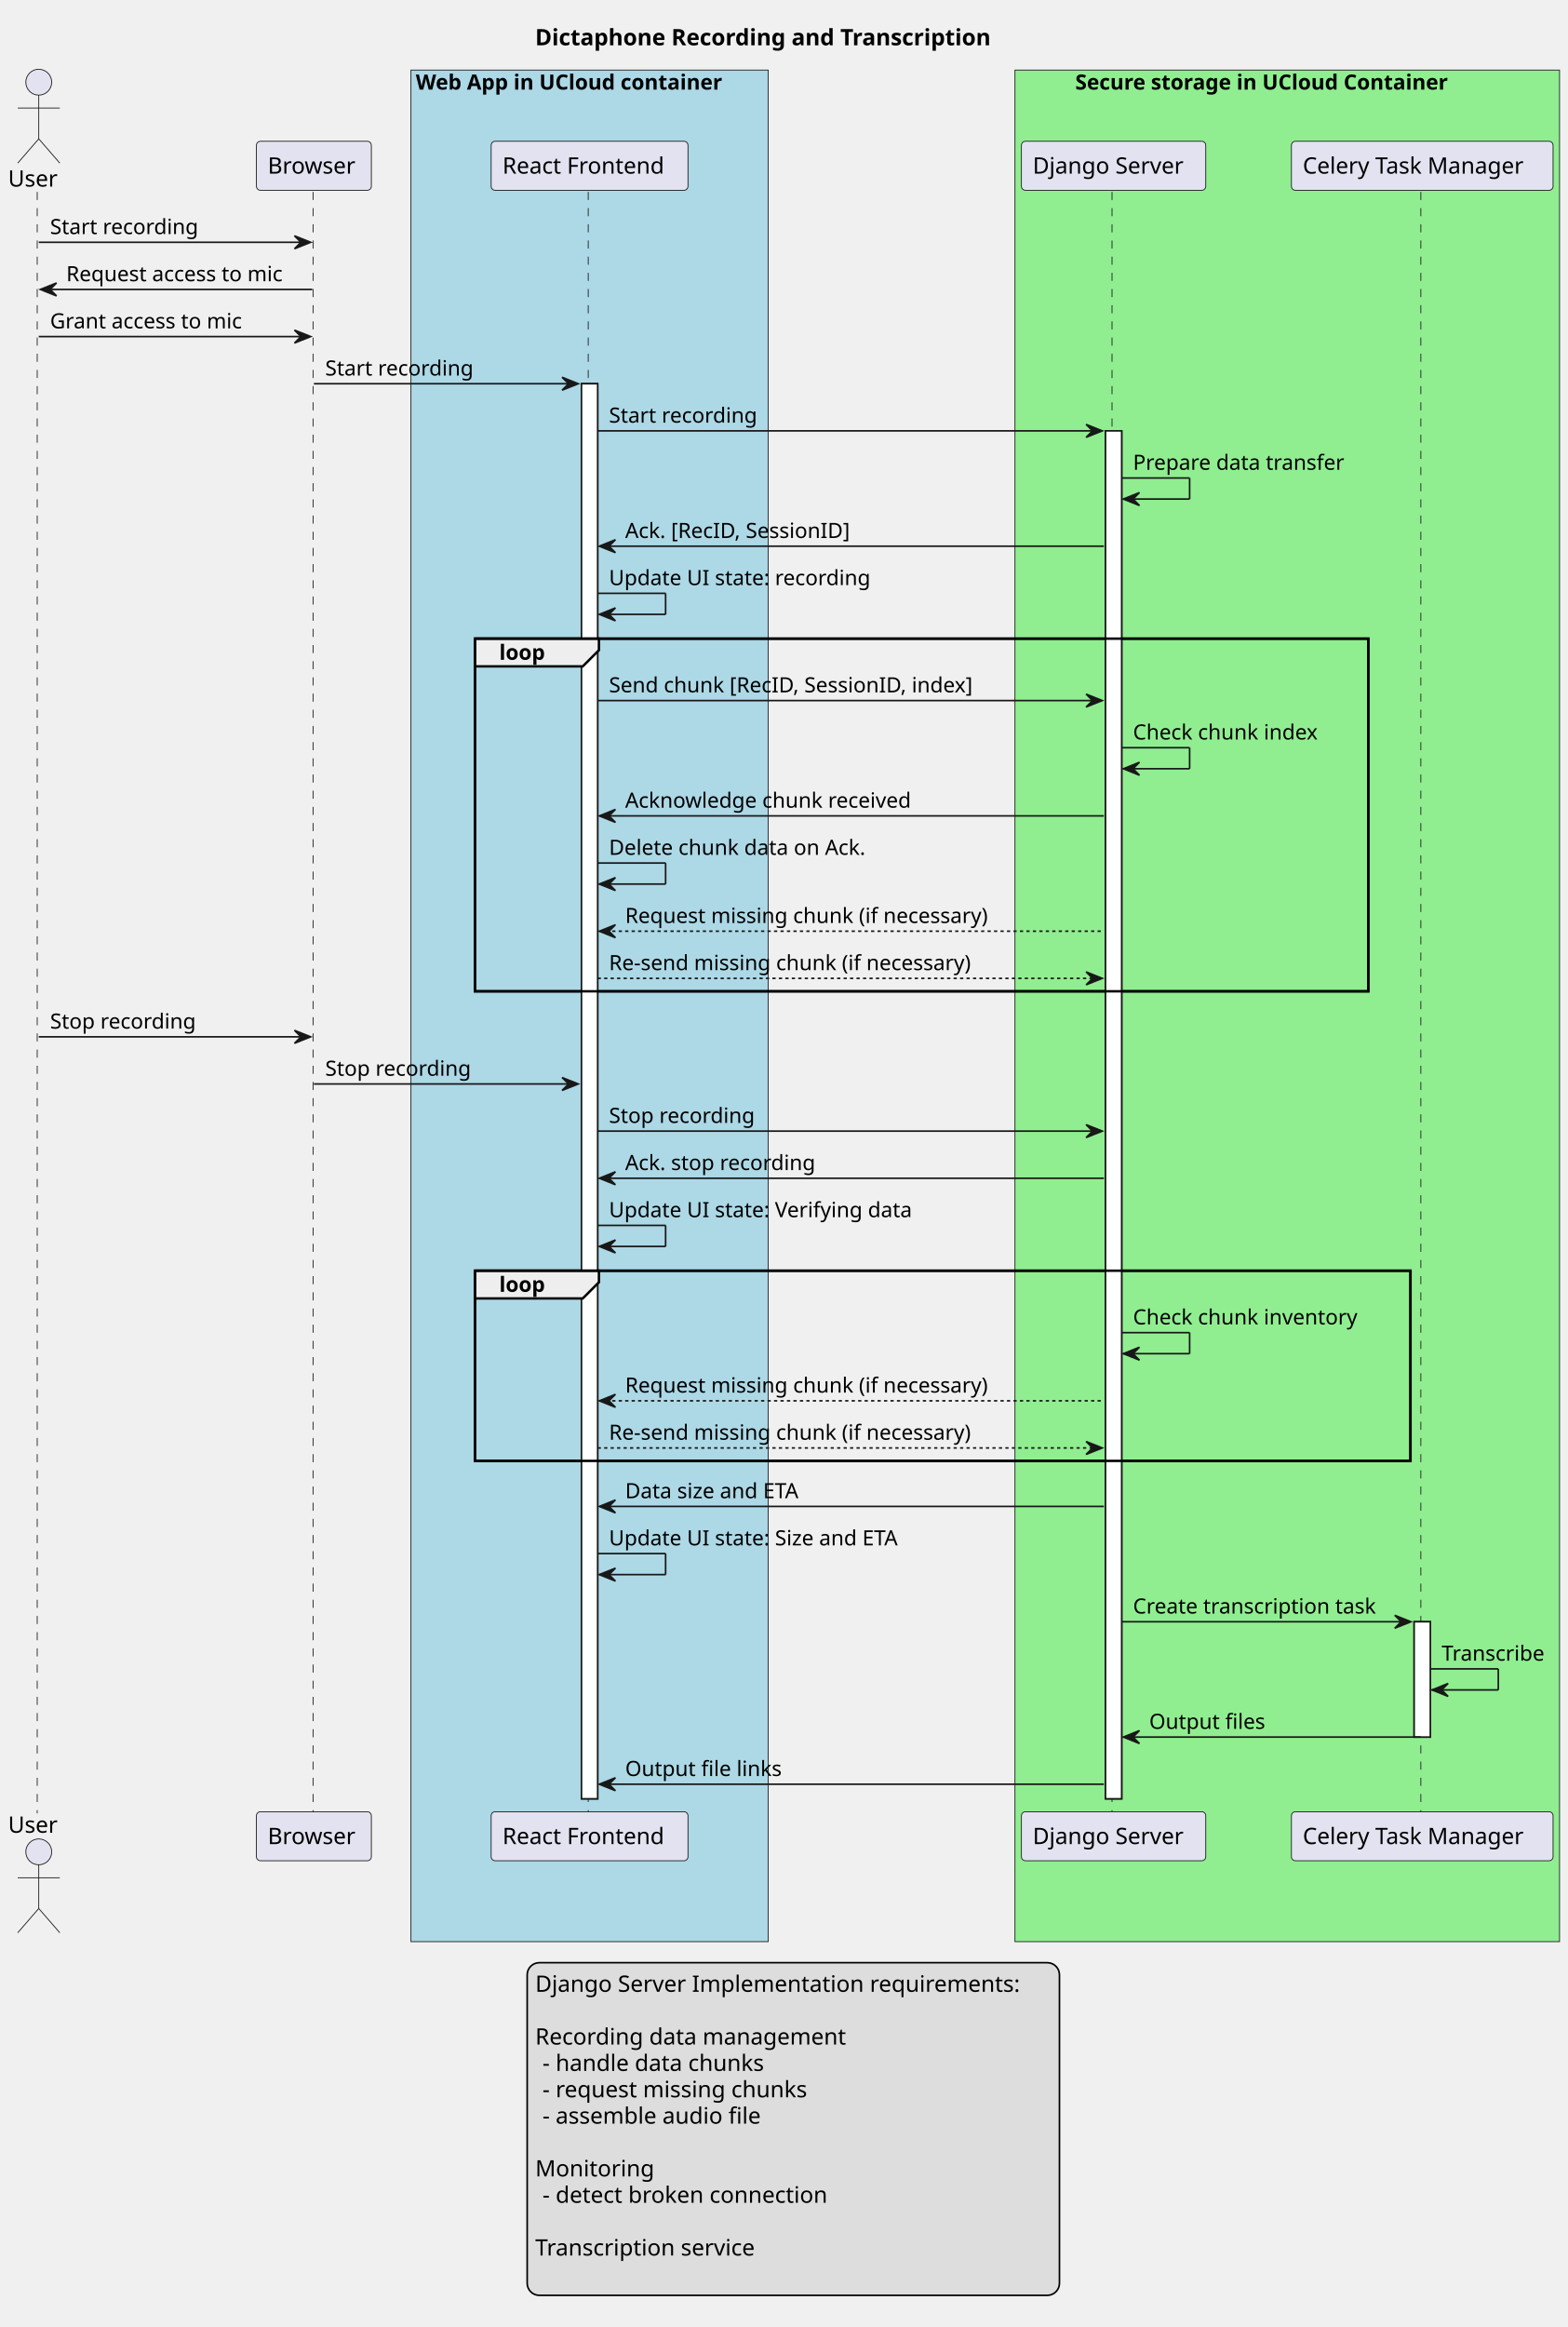
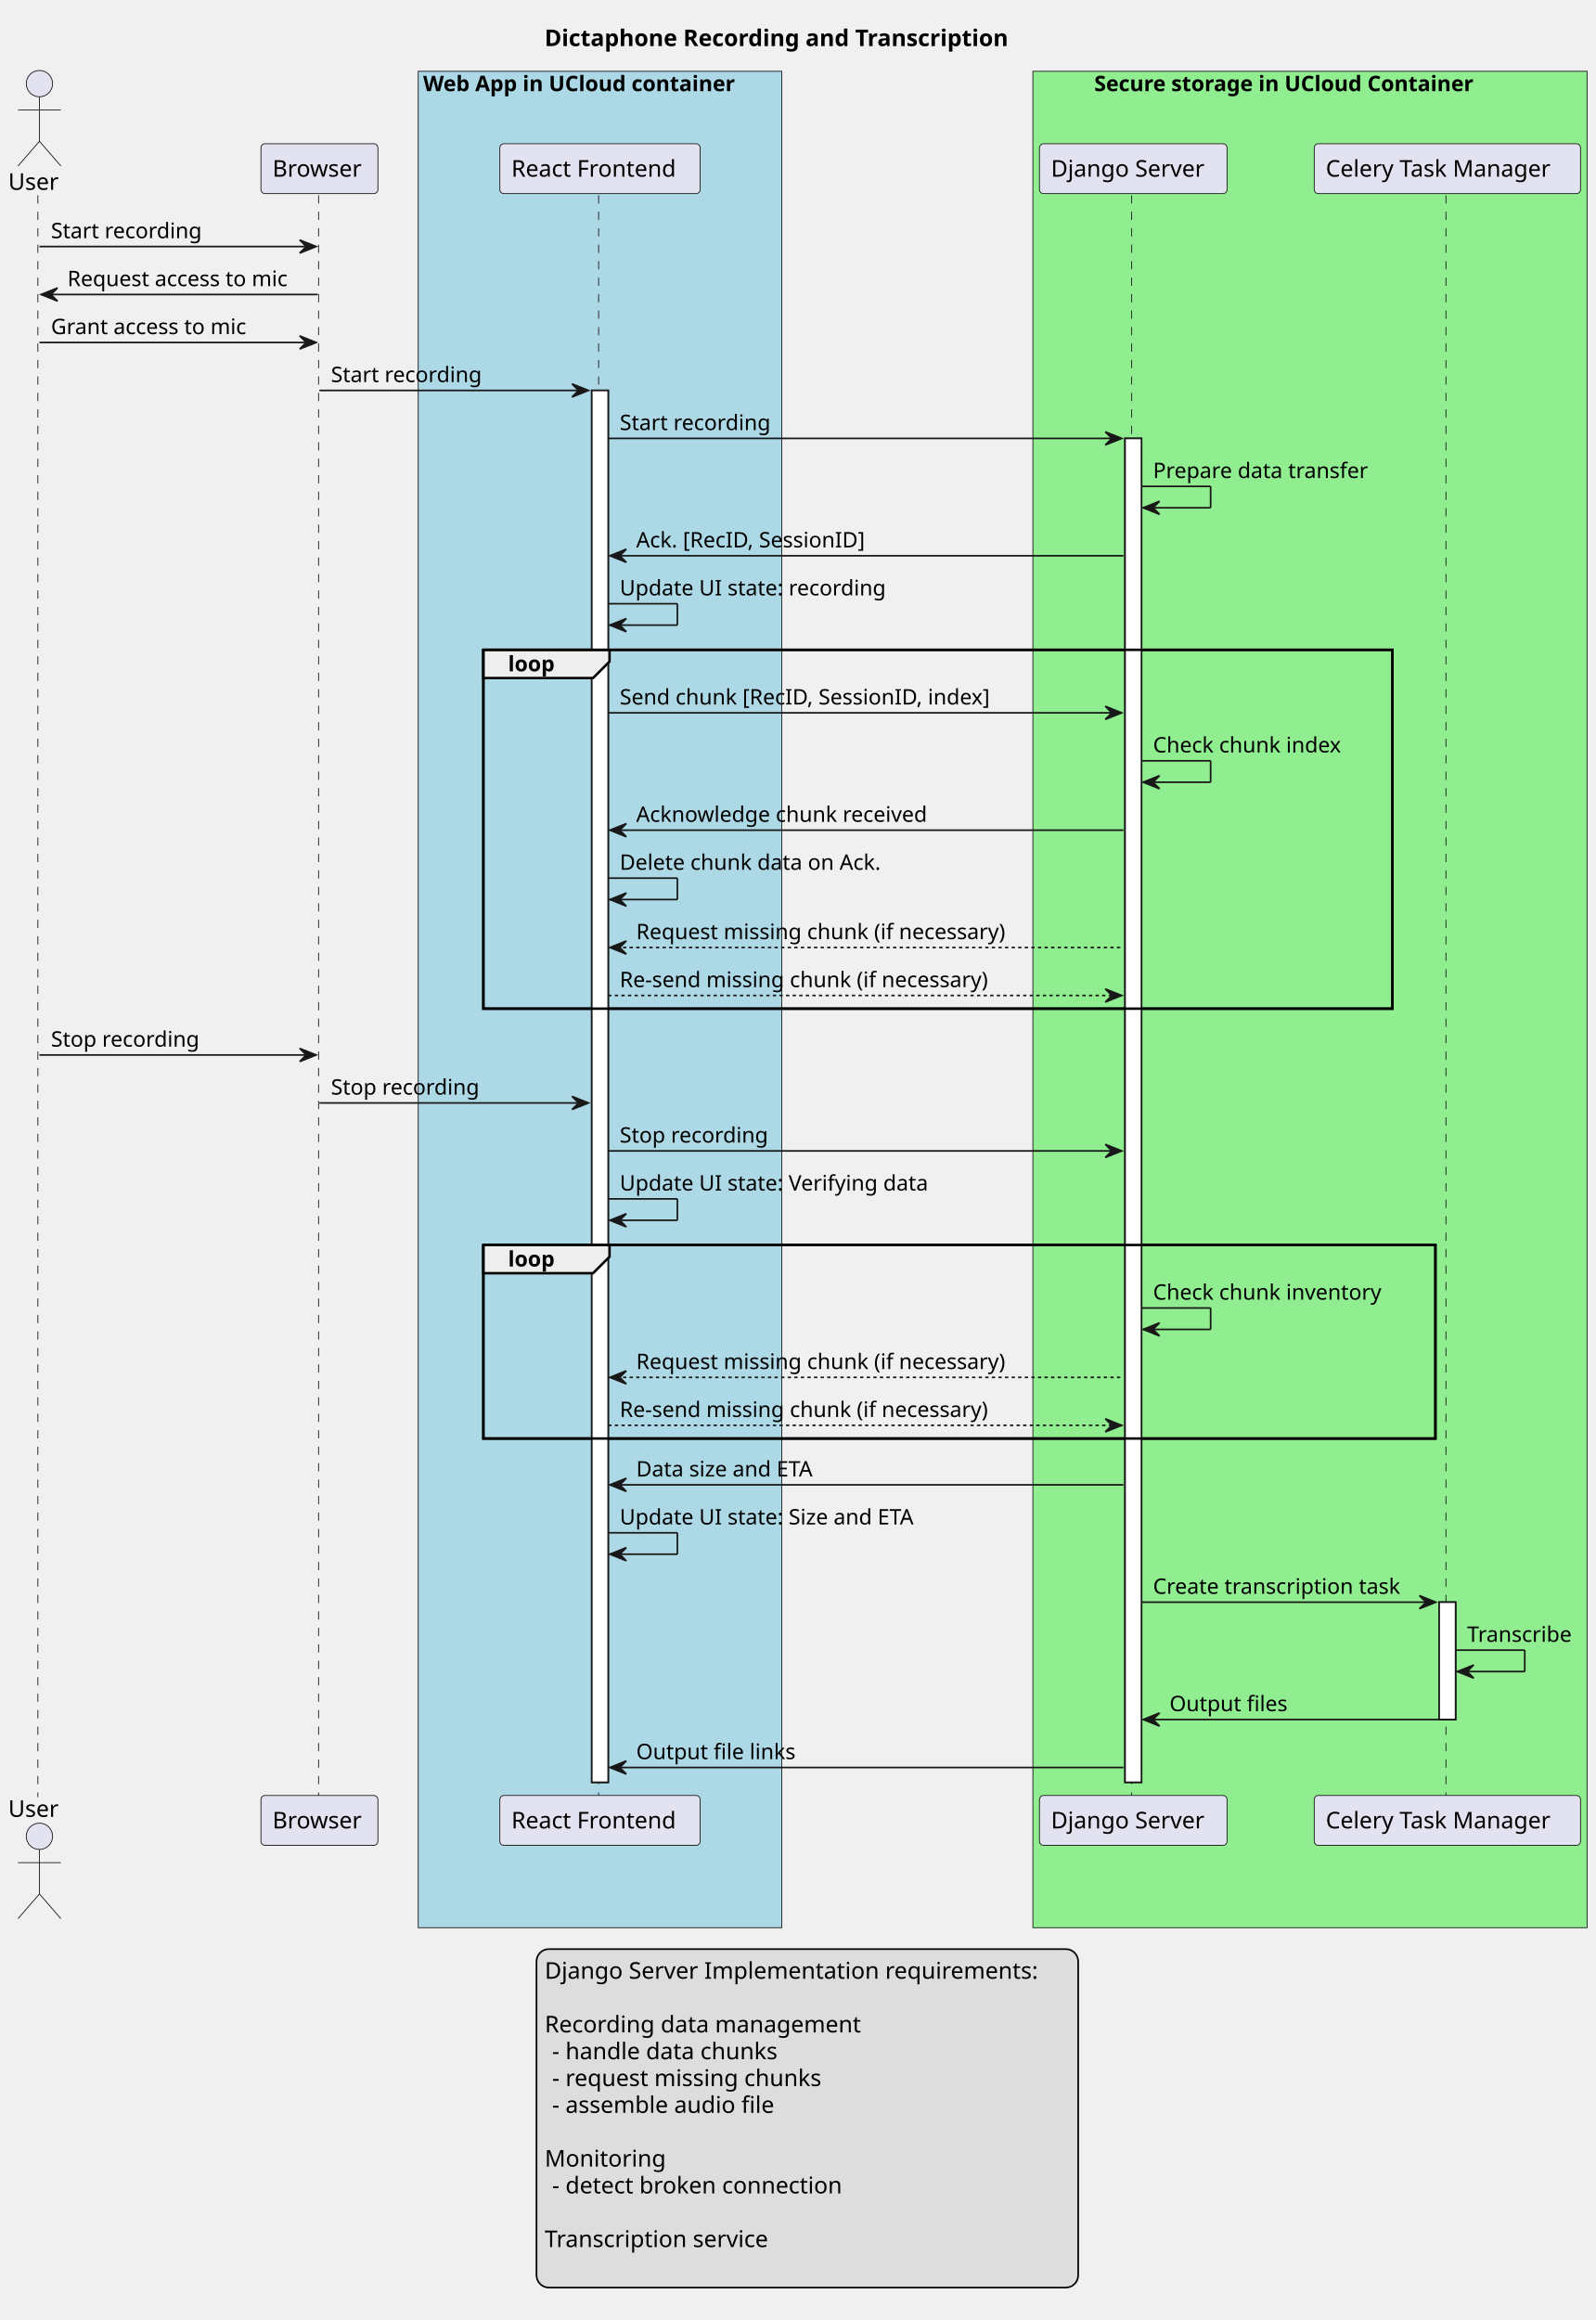
- <svg xmlns="http://www.w3.org/2000/svg" contentStyleType="text/css" height="1438px" preserveAspectRatio="none" style="width:969px;height:1438px;background:#FFFFFF;" version="1.1" viewBox="0 0 969 1438" width="969px" zoomAndPan="magnify">
+ <svg xmlns="http://www.w3.org/2000/svg" contentStyleType="text/css" height="1409px" preserveAspectRatio="none" style="width:969px;height:1409px;background:#FFFFFF;" version="1.1" viewBox="0 0 969 1409" width="969px" zoomAndPan="magnify">
  <defs />
  <g>
    <text fill="#000000" font-family="sans-serif" font-size="14" font-weight="bold" lengthAdjust="spacing" textLength="319.19" x="330.774" y="27.995">Dictaphone Recording and Transcription</text>
-     <rect fill="#ADD8E6" height="1156.578" style="stroke:#181818;stroke-width:0.5;" width="220.811" x="254.019" y="43.297" />
+     <rect fill="#ADD8E6" height="1127.445" style="stroke:#181818;stroke-width:0.5;" width="220.811" x="254.019" y="43.297" />
    <text fill="#000000" font-family="sans-serif" font-size="13" font-weight="bold" lengthAdjust="spacing" textLength="214.811" x="257.019" y="55.364">Web App in UCloud container</text>
-     <rect fill="#90EE90" height="1156.578" style="stroke:#181818;stroke-width:0.5;" width="336.622" x="627.363" y="43.297" />
+     <rect fill="#90EE90" height="1127.445" style="stroke:#181818;stroke-width:0.5;" width="336.622" x="627.363" y="43.297" />
    <text fill="#000000" font-family="sans-serif" font-size="13" font-weight="bold" lengthAdjust="spacing" textLength="262.069" x="664.64" y="55.364">Secure storage in UCloud Container</text>
-     <rect fill="#FFFFFF" height="874.453" style="stroke:#181818;stroke-width:1.0;" width="10" x="359.424" y="237.125" />
-     <rect fill="#FFFFFF" height="845.32" style="stroke:#181818;stroke-width:1.0;" width="10" x="683.331" y="266.258" />
-     <rect fill="#FFFFFF" height="71.266" style="stroke:#181818;stroke-width:1.0;" width="10" x="874.12" y="1002.18" />
+     <rect fill="#FFFFFF" height="845.32" style="stroke:#181818;stroke-width:1.0;" width="10" x="359.424" y="237.125" />
+     <rect fill="#FFFFFF" height="816.188" style="stroke:#181818;stroke-width:1.0;" width="10" x="683.331" y="266.258" />
+     <rect fill="#FFFFFF" height="71.266" style="stroke:#181818;stroke-width:1.0;" width="10" x="874.12" y="973.047" />
    <rect fill="none" height="217.93" style="stroke:#000000;stroke-width:1.5;" width="552.182" x="293.591" y="394.656" />
-     <rect fill="none" height="117.531" style="stroke:#000000;stroke-width:1.5;" width="578.259" x="293.591" y="785.25" />
-     <line style="stroke:#181818;stroke-width:0.5;stroke-dasharray:5.0,5.0;" x1="23" x2="23" y1="118.594" y2="1120.578" />
-     <line style="stroke:#181818;stroke-width:0.5;stroke-dasharray:5.0,5.0;" x1="193.501" x2="193.501" y1="118.594" y2="1120.578" />
-     <line style="stroke:#181818;stroke-width:0.5;stroke-dasharray:5.0,5.0;" x1="363.591" x2="363.591" y1="118.594" y2="1120.578" />
-     <line style="stroke:#181818;stroke-width:0.5;stroke-dasharray:5.0,5.0;" x1="687.363" x2="687.363" y1="118.594" y2="1120.578" />
-     <line style="stroke:#181818;stroke-width:0.5;stroke-dasharray:5.0,5.0;" x1="878.254" x2="878.254" y1="118.594" y2="1120.578" />
+     <rect fill="none" height="117.531" style="stroke:#000000;stroke-width:1.5;" width="578.259" x="293.591" y="756.117" />
+     <line style="stroke:#181818;stroke-width:0.5;stroke-dasharray:5.0,5.0;" x1="23" x2="23" y1="118.594" y2="1091.445" />
+     <line style="stroke:#181818;stroke-width:0.5;stroke-dasharray:5.0,5.0;" x1="193.501" x2="193.501" y1="118.594" y2="1091.445" />
+     <line style="stroke:#181818;stroke-width:0.5;stroke-dasharray:5.0,5.0;" x1="363.591" x2="363.591" y1="118.594" y2="1091.445" />
+     <line style="stroke:#181818;stroke-width:0.5;stroke-dasharray:5.0,5.0;" x1="687.363" x2="687.363" y1="118.594" y2="1091.445" />
+     <line style="stroke:#181818;stroke-width:0.5;stroke-dasharray:5.0,5.0;" x1="878.254" x2="878.254" y1="118.594" y2="1091.445" />
    <text fill="#000000" font-family="sans-serif" font-size="14" lengthAdjust="spacing" textLength="31.91" x="5" y="115.292">User</text>
    <ellipse cx="23.955" cy="50.797" fill="#E2E2F0" rx="8" ry="8" style="stroke:#181818;stroke-width:0.5;" />
    <path d="M23.955,58.797 L23.955,85.797 M10.955,66.797 L36.955,66.797 M23.955,85.797 L10.955,100.797 M23.955,85.797 L36.955,100.797 " fill="none" style="stroke:#181818;stroke-width:0.5;" />
-     <text fill="#000000" font-family="sans-serif" font-size="14" lengthAdjust="spacing" textLength="31.91" x="5" y="1132.573">User</text>
-     <ellipse cx="23.955" cy="1144.375" fill="#E2E2F0" rx="8" ry="8" style="stroke:#181818;stroke-width:0.5;" />
-     <path d="M23.955,1152.375 L23.955,1179.375 M10.955,1160.375 L36.955,1160.375 M23.955,1179.375 L10.955,1194.375 M23.955,1179.375 L36.955,1194.375 " fill="none" style="stroke:#181818;stroke-width:0.5;" />
+     <text fill="#000000" font-family="sans-serif" font-size="14" lengthAdjust="spacing" textLength="31.91" x="5" y="1103.44">User</text>
+     <ellipse cx="23.955" cy="1115.242" fill="#E2E2F0" rx="8" ry="8" style="stroke:#181818;stroke-width:0.5;" />
+     <path d="M23.955,1123.242 L23.955,1150.242 M10.955,1131.242 L36.955,1131.242 M23.955,1150.242 L10.955,1165.242 M23.955,1150.242 L36.955,1165.242 " fill="none" style="stroke:#181818;stroke-width:0.5;" />
    <rect fill="#E2E2F0" height="30.297" rx="2.5" ry="2.5" style="stroke:#181818;stroke-width:0.5;" width="71.039" x="158.501" y="87.297" />
    <text fill="#000000" font-family="sans-serif" font-size="14" lengthAdjust="spacing" textLength="57.039" x="165.501" y="107.292">Browser</text>
-     <rect fill="#E2E2F0" height="30.297" rx="2.5" ry="2.5" style="stroke:#181818;stroke-width:0.5;" width="71.039" x="158.501" y="1119.578" />
-     <text fill="#000000" font-family="sans-serif" font-size="14" lengthAdjust="spacing" textLength="57.039" x="165.501" y="1139.573">Browser</text>
+     <rect fill="#E2E2F0" height="30.297" rx="2.5" ry="2.5" style="stroke:#181818;stroke-width:0.5;" width="71.039" x="158.501" y="1090.445" />
+     <text fill="#000000" font-family="sans-serif" font-size="14" lengthAdjust="spacing" textLength="57.039" x="165.501" y="1110.44">Browser</text>
    <rect fill="#E2E2F0" height="30.297" rx="2.5" ry="2.5" style="stroke:#181818;stroke-width:0.5;" width="121.666" x="303.591" y="87.297" />
    <text fill="#000000" font-family="sans-serif" font-size="14" lengthAdjust="spacing" textLength="107.666" x="310.591" y="107.292">React Frontend</text>
-     <rect fill="#E2E2F0" height="30.297" rx="2.5" ry="2.5" style="stroke:#181818;stroke-width:0.5;" width="121.666" x="303.591" y="1119.578" />
-     <text fill="#000000" font-family="sans-serif" font-size="14" lengthAdjust="spacing" textLength="107.666" x="310.591" y="1139.573">React Frontend</text>
+     <rect fill="#E2E2F0" height="30.297" rx="2.5" ry="2.5" style="stroke:#181818;stroke-width:0.5;" width="121.666" x="303.591" y="1090.445" />
+     <text fill="#000000" font-family="sans-serif" font-size="14" lengthAdjust="spacing" textLength="107.666" x="310.591" y="1110.44">React Frontend</text>
    <rect fill="#E2E2F0" height="30.297" rx="2.5" ry="2.5" style="stroke:#181818;stroke-width:0.5;" width="113.935" x="631.363" y="87.297" />
    <text fill="#000000" font-family="sans-serif" font-size="14" lengthAdjust="spacing" textLength="99.935" x="638.363" y="107.292">Django Server</text>
-     <rect fill="#E2E2F0" height="30.297" rx="2.5" ry="2.5" style="stroke:#181818;stroke-width:0.5;" width="113.935" x="631.363" y="1119.578" />
-     <text fill="#000000" font-family="sans-serif" font-size="14" lengthAdjust="spacing" textLength="99.935" x="638.363" y="1139.573">Django Server</text>
+     <rect fill="#E2E2F0" height="30.297" rx="2.5" ry="2.5" style="stroke:#181818;stroke-width:0.5;" width="113.935" x="631.363" y="1090.445" />
+     <text fill="#000000" font-family="sans-serif" font-size="14" lengthAdjust="spacing" textLength="99.935" x="638.363" y="1110.44">Django Server</text>
    <rect fill="#E2E2F0" height="30.297" rx="2.5" ry="2.5" style="stroke:#181818;stroke-width:0.5;" width="161.731" x="798.254" y="87.297" />
    <text fill="#000000" font-family="sans-serif" font-size="14" lengthAdjust="spacing" textLength="147.731" x="805.254" y="107.292">Celery Task Manager</text>
-     <rect fill="#E2E2F0" height="30.297" rx="2.5" ry="2.5" style="stroke:#181818;stroke-width:0.5;" width="161.731" x="798.254" y="1119.578" />
-     <text fill="#000000" font-family="sans-serif" font-size="14" lengthAdjust="spacing" textLength="147.731" x="805.254" y="1139.573">Celery Task Manager</text>
-     <rect fill="#FFFFFF" height="874.453" style="stroke:#181818;stroke-width:1.0;" width="10" x="359.424" y="237.125" />
-     <rect fill="#FFFFFF" height="845.32" style="stroke:#181818;stroke-width:1.0;" width="10" x="683.331" y="266.258" />
-     <rect fill="#FFFFFF" height="71.266" style="stroke:#181818;stroke-width:1.0;" width="10" x="874.12" y="1002.18" />
+     <rect fill="#E2E2F0" height="30.297" rx="2.5" ry="2.5" style="stroke:#181818;stroke-width:0.5;" width="161.731" x="798.254" y="1090.445" />
+     <text fill="#000000" font-family="sans-serif" font-size="14" lengthAdjust="spacing" textLength="147.731" x="805.254" y="1110.44">Celery Task Manager</text>
+     <rect fill="#FFFFFF" height="845.32" style="stroke:#181818;stroke-width:1.0;" width="10" x="359.424" y="237.125" />
+     <rect fill="#FFFFFF" height="816.188" style="stroke:#181818;stroke-width:1.0;" width="10" x="683.331" y="266.258" />
+     <rect fill="#FFFFFF" height="71.266" style="stroke:#181818;stroke-width:1.0;" width="10" x="874.12" y="973.047" />
    <polygon fill="#181818" points="182.021,145.727,192.021,149.727,182.021,153.727,186.021,149.727" style="stroke:#181818;stroke-width:1.0;" />
    <line style="stroke:#181818;stroke-width:1.0;" x1="23.955" x2="188.021" y1="149.727" y2="149.727" />
    <text fill="#000000" font-family="sans-serif" font-size="13" lengthAdjust="spacing" textLength="98.033" x="30.955" y="144.661">Start recording</text>
    <polygon fill="#181818" points="34.955,174.859,24.955,178.859,34.955,182.859,30.955,178.859" style="stroke:#181818;stroke-width:1.0;" />
    <line style="stroke:#181818;stroke-width:1.0;" x1="28.955" x2="193.021" y1="178.859" y2="178.859" />
    <text fill="#000000" font-family="sans-serif" font-size="13" lengthAdjust="spacing" textLength="146.066" x="40.955" y="173.793">Request access to mic</text>
    <polygon fill="#181818" points="182.021,203.992,192.021,207.992,182.021,211.992,186.021,207.992" style="stroke:#181818;stroke-width:1.0;" />
    <line style="stroke:#181818;stroke-width:1.0;" x1="23.955" x2="188.021" y1="207.992" y2="207.992" />
    <text fill="#000000" font-family="sans-serif" font-size="13" lengthAdjust="spacing" textLength="129.397" x="30.955" y="202.926">Grant access to mic</text>
    <polygon fill="#181818" points="347.424,233.125,357.424,237.125,347.424,241.125,351.424,237.125" style="stroke:#181818;stroke-width:1.0;" />
    <line style="stroke:#181818;stroke-width:1.0;" x1="194.021" x2="353.424" y1="237.125" y2="237.125" />
    <text fill="#000000" font-family="sans-serif" font-size="13" lengthAdjust="spacing" textLength="98.033" x="201.021" y="232.059">Start recording</text>
    <polygon fill="#181818" points="671.331,262.258,681.331,266.258,671.331,270.258,675.331,266.258" style="stroke:#181818;stroke-width:1.0;" />
    <line style="stroke:#181818;stroke-width:1.0;" x1="369.424" x2="677.331" y1="266.258" y2="266.258" />
    <text fill="#000000" font-family="sans-serif" font-size="13" lengthAdjust="spacing" textLength="98.033" x="376.424" y="261.192">Start recording</text>
    <line style="stroke:#181818;stroke-width:1.0;" x1="693.331" x2="735.331" y1="295.391" y2="295.391" />
    <line style="stroke:#181818;stroke-width:1.0;" x1="735.331" x2="735.331" y1="295.391" y2="308.391" />
    <line style="stroke:#181818;stroke-width:1.0;" x1="694.331" x2="735.331" y1="308.391" y2="308.391" />
    <polygon fill="#181818" points="704.331,304.391,694.331,308.391,704.331,312.391,700.331,308.391" style="stroke:#181818;stroke-width:1.0;" />
    <text fill="#000000" font-family="sans-serif" font-size="13" lengthAdjust="spacing" textLength="139.629" x="700.331" y="290.325">Prepare data transfer</text>
    <polygon fill="#181818" points="380.424,333.523,370.424,337.523,380.424,341.523,376.424,337.523" style="stroke:#181818;stroke-width:1.0;" />
    <line style="stroke:#181818;stroke-width:1.0;" x1="374.424" x2="682.331" y1="337.523" y2="337.523" />
    <text fill="#000000" font-family="sans-serif" font-size="13" lengthAdjust="spacing" textLength="151.709" x="386.424" y="332.457">Ack. [RecID, SessionID]</text>
    <line style="stroke:#181818;stroke-width:1.0;" x1="369.424" x2="411.424" y1="366.656" y2="366.656" />
    <line style="stroke:#181818;stroke-width:1.0;" x1="411.424" x2="411.424" y1="366.656" y2="379.656" />
    <line style="stroke:#181818;stroke-width:1.0;" x1="370.424" x2="411.424" y1="379.656" y2="379.656" />
    <polygon fill="#181818" points="380.424,375.656,370.424,379.656,380.424,383.656,376.424,379.656" style="stroke:#181818;stroke-width:1.0;" />
    <text fill="#000000" font-family="sans-serif" font-size="13" lengthAdjust="spacing" textLength="172.282" x="376.424" y="361.59">Update UI state: recording</text>
    <path d="M293.591,394.656 L370.215,394.656 L370.215,401.789 L360.215,411.789 L293.591,411.789 L293.591,394.656 " fill="#EEEEEE" style="stroke:#000000;stroke-width:1.5;" />
    <rect fill="none" height="217.93" style="stroke:#000000;stroke-width:1.5;" width="552.182" x="293.591" y="394.656" />
    <text fill="#000000" font-family="sans-serif" font-size="13" font-weight="bold" lengthAdjust="spacing" textLength="31.624" x="308.591" y="407.723">loop</text>
    <polygon fill="#181818" points="671.331,428.922,681.331,432.922,671.331,436.922,675.331,432.922" style="stroke:#181818;stroke-width:1.0;" />
    <line style="stroke:#181818;stroke-width:1.0;" x1="369.424" x2="677.331" y1="432.922" y2="432.922" />
    <text fill="#000000" font-family="sans-serif" font-size="13" lengthAdjust="spacing" textLength="244.334" x="376.424" y="427.856">Send chunk [RecID, SessionID, index]</text>
    <line style="stroke:#181818;stroke-width:1.0;" x1="693.331" x2="735.331" y1="462.055" y2="462.055" />
    <line style="stroke:#181818;stroke-width:1.0;" x1="735.331" x2="735.331" y1="462.055" y2="475.055" />
    <line style="stroke:#181818;stroke-width:1.0;" x1="694.331" x2="735.331" y1="475.055" y2="475.055" />
    <polygon fill="#181818" points="704.331,471.055,694.331,475.055,704.331,479.055,700.331,475.055" style="stroke:#181818;stroke-width:1.0;" />
    <text fill="#000000" font-family="sans-serif" font-size="13" lengthAdjust="spacing" textLength="123.443" x="700.331" y="456.989">Check chunk index</text>
    <polygon fill="#181818" points="380.424,500.188,370.424,504.188,380.424,508.188,376.424,504.188" style="stroke:#181818;stroke-width:1.0;" />
    <line style="stroke:#181818;stroke-width:1.0;" x1="374.424" x2="682.331" y1="504.188" y2="504.188" />
    <text fill="#000000" font-family="sans-serif" font-size="13" lengthAdjust="spacing" textLength="190.208" x="386.424" y="499.122">Acknowledge chunk received</text>
    <line style="stroke:#181818;stroke-width:1.0;" x1="369.424" x2="411.424" y1="533.32" y2="533.32" />
    <line style="stroke:#181818;stroke-width:1.0;" x1="411.424" x2="411.424" y1="533.32" y2="546.32" />
    <line style="stroke:#181818;stroke-width:1.0;" x1="370.424" x2="411.424" y1="546.32" y2="546.32" />
    <polygon fill="#181818" points="380.424,542.32,370.424,546.32,380.424,550.32,376.424,546.32" style="stroke:#181818;stroke-width:1.0;" />
    <text fill="#000000" font-family="sans-serif" font-size="13" lengthAdjust="spacing" textLength="171.812" x="376.424" y="528.254">Delete chunk data on Ack.</text>
    <polygon fill="#181818" points="380.424,571.453,370.424,575.453,380.424,579.453,376.424,575.453" style="stroke:#181818;stroke-width:1.0;" />
    <line style="stroke:#181818;stroke-width:1.0;stroke-dasharray:2.0,2.0;" x1="374.424" x2="682.331" y1="575.453" y2="575.453" />
    <text fill="#000000" font-family="sans-serif" font-size="13" lengthAdjust="spacing" textLength="243.502" x="386.424" y="570.387">Request missing chunk (if necessary)</text>
    <polygon fill="#181818" points="671.331,600.586,681.331,604.586,671.331,608.586,675.331,604.586" style="stroke:#181818;stroke-width:1.0;" />
    <line style="stroke:#181818;stroke-width:1.0;stroke-dasharray:2.0,2.0;" x1="369.424" x2="677.331" y1="604.586" y2="604.586" />
    <text fill="#000000" font-family="sans-serif" font-size="13" lengthAdjust="spacing" textLength="243.096" x="376.424" y="599.52">Re-send missing chunk (if necessary)</text>
    <polygon fill="#181818" points="182.021,636.719,192.021,640.719,182.021,644.719,186.021,640.719" style="stroke:#181818;stroke-width:1.0;" />
    <line style="stroke:#181818;stroke-width:1.0;" x1="23.955" x2="188.021" y1="640.719" y2="640.719" />
    <text fill="#000000" font-family="sans-serif" font-size="13" lengthAdjust="spacing" textLength="95.831" x="30.955" y="635.653">Stop recording</text>
    <polygon fill="#181818" points="347.424,665.852,357.424,669.852,347.424,673.852,351.424,669.852" style="stroke:#181818;stroke-width:1.0;" />
    <line style="stroke:#181818;stroke-width:1.0;" x1="194.021" x2="353.424" y1="669.852" y2="669.852" />
    <text fill="#000000" font-family="sans-serif" font-size="13" lengthAdjust="spacing" textLength="95.831" x="201.021" y="664.786">Stop recording</text>
    <polygon fill="#181818" points="671.331,694.984,681.331,698.984,671.331,702.984,675.331,698.984" style="stroke:#181818;stroke-width:1.0;" />
    <line style="stroke:#181818;stroke-width:1.0;" x1="369.424" x2="677.331" y1="698.984" y2="698.984" />
    <text fill="#000000" font-family="sans-serif" font-size="13" lengthAdjust="spacing" textLength="95.831" x="376.424" y="693.918">Stop recording</text>
-     <polygon fill="#181818" points="380.424,724.117,370.424,728.117,380.424,732.117,376.424,728.117" style="stroke:#181818;stroke-width:1.0;" />
-     <line style="stroke:#181818;stroke-width:1.0;" x1="374.424" x2="682.331" y1="728.117" y2="728.117" />
-     <text fill="#000000" font-family="sans-serif" font-size="13" lengthAdjust="spacing" textLength="126.185" x="386.424" y="723.051">Ack. stop recording</text>
-     <line style="stroke:#181818;stroke-width:1.0;" x1="369.424" x2="411.424" y1="757.25" y2="757.25" />
-     <line style="stroke:#181818;stroke-width:1.0;" x1="411.424" x2="411.424" y1="757.25" y2="770.25" />
-     <line style="stroke:#181818;stroke-width:1.0;" x1="370.424" x2="411.424" y1="770.25" y2="770.25" />
-     <polygon fill="#181818" points="380.424,766.25,370.424,770.25,380.424,774.25,376.424,770.25" style="stroke:#181818;stroke-width:1.0;" />
-     <text fill="#000000" font-family="sans-serif" font-size="13" lengthAdjust="spacing" textLength="201.773" x="376.424" y="752.184">Update UI state: Verifying data</text>
-     <path d="M293.591,785.25 L370.215,785.25 L370.215,792.383 L360.215,802.383 L293.591,802.383 L293.591,785.25 " fill="#EEEEEE" style="stroke:#000000;stroke-width:1.5;" />
-     <rect fill="none" height="117.531" style="stroke:#000000;stroke-width:1.5;" width="578.259" x="293.591" y="785.25" />
-     <text fill="#000000" font-family="sans-serif" font-size="13" font-weight="bold" lengthAdjust="spacing" textLength="31.624" x="308.591" y="798.317">loop</text>
-     <line style="stroke:#181818;stroke-width:1.0;" x1="693.331" x2="735.331" y1="823.516" y2="823.516" />
-     <line style="stroke:#181818;stroke-width:1.0;" x1="735.331" x2="735.331" y1="823.516" y2="836.516" />
-     <line style="stroke:#181818;stroke-width:1.0;" x1="694.331" x2="735.331" y1="836.516" y2="836.516" />
-     <polygon fill="#181818" points="704.331,832.516,694.331,836.516,704.331,840.516,700.331,836.516" style="stroke:#181818;stroke-width:1.0;" />
-     <text fill="#000000" font-family="sans-serif" font-size="13" lengthAdjust="spacing" textLength="149.519" x="700.331" y="818.45">Check chunk inventory</text>
-     <polygon fill="#181818" points="380.424,861.648,370.424,865.648,380.424,869.648,376.424,865.648" style="stroke:#181818;stroke-width:1.0;" />
-     <line style="stroke:#181818;stroke-width:1.0;stroke-dasharray:2.0,2.0;" x1="374.424" x2="682.331" y1="865.648" y2="865.648" />
-     <text fill="#000000" font-family="sans-serif" font-size="13" lengthAdjust="spacing" textLength="243.502" x="386.424" y="860.582">Request missing chunk (if necessary)</text>
-     <polygon fill="#181818" points="671.331,890.781,681.331,894.781,671.331,898.781,675.331,894.781" style="stroke:#181818;stroke-width:1.0;" />
-     <line style="stroke:#181818;stroke-width:1.0;stroke-dasharray:2.0,2.0;" x1="369.424" x2="677.331" y1="894.781" y2="894.781" />
-     <text fill="#000000" font-family="sans-serif" font-size="13" lengthAdjust="spacing" textLength="243.096" x="376.424" y="889.715">Re-send missing chunk (if necessary)</text>
-     <polygon fill="#181818" points="380.424,926.914,370.424,930.914,380.424,934.914,376.424,930.914" style="stroke:#181818;stroke-width:1.0;" />
-     <line style="stroke:#181818;stroke-width:1.0;" x1="374.424" x2="682.331" y1="930.914" y2="930.914" />
-     <text fill="#000000" font-family="sans-serif" font-size="13" lengthAdjust="spacing" textLength="118.149" x="386.424" y="925.848">Data size and ETA</text>
-     <line style="stroke:#181818;stroke-width:1.0;" x1="369.424" x2="411.424" y1="960.047" y2="960.047" />
-     <line style="stroke:#181818;stroke-width:1.0;" x1="411.424" x2="411.424" y1="960.047" y2="973.047" />
-     <line style="stroke:#181818;stroke-width:1.0;" x1="370.424" x2="411.424" y1="973.047" y2="973.047" />
-     <polygon fill="#181818" points="380.424,969.047,370.424,973.047,380.424,977.047,376.424,973.047" style="stroke:#181818;stroke-width:1.0;" />
-     <text fill="#000000" font-family="sans-serif" font-size="13" lengthAdjust="spacing" textLength="194.594" x="376.424" y="954.981">Update UI state: Size and ETA</text>
-     <polygon fill="#181818" points="862.12,998.18,872.12,1002.18,862.12,1006.18,866.12,1002.18" style="stroke:#181818;stroke-width:1.0;" />
-     <line style="stroke:#181818;stroke-width:1.0;" x1="693.331" x2="868.12" y1="1002.18" y2="1002.18" />
-     <text fill="#000000" font-family="sans-serif" font-size="13" lengthAdjust="spacing" textLength="161.789" x="700.331" y="997.114">Create transcription task</text>
-     <line style="stroke:#181818;stroke-width:1.0;" x1="884.12" x2="926.12" y1="1031.312" y2="1031.312" />
-     <line style="stroke:#181818;stroke-width:1.0;" x1="926.12" x2="926.12" y1="1031.312" y2="1044.312" />
-     <line style="stroke:#181818;stroke-width:1.0;" x1="885.12" x2="926.12" y1="1044.312" y2="1044.312" />
-     <polygon fill="#181818" points="895.12,1040.312,885.12,1044.312,895.12,1048.312,891.12,1044.312" style="stroke:#181818;stroke-width:1.0;" />
-     <text fill="#000000" font-family="sans-serif" font-size="13" lengthAdjust="spacing" textLength="68.618" x="891.12" y="1026.247">Transcribe</text>
-     <polygon fill="#181818" points="704.331,1069.445,694.331,1073.445,704.331,1077.445,700.331,1073.445" style="stroke:#181818;stroke-width:1.0;" />
-     <line style="stroke:#181818;stroke-width:1.0;" x1="698.331" x2="878.12" y1="1073.445" y2="1073.445" />
-     <text fill="#000000" font-family="sans-serif" font-size="13" lengthAdjust="spacing" textLength="75.861" x="710.331" y="1068.379">Output files</text>
-     <polygon fill="#181818" points="380.424,1098.578,370.424,1102.578,380.424,1106.578,376.424,1102.578" style="stroke:#181818;stroke-width:1.0;" />
-     <line style="stroke:#181818;stroke-width:1.0;" x1="374.424" x2="682.331" y1="1102.578" y2="1102.578" />
-     <text fill="#000000" font-family="sans-serif" font-size="13" lengthAdjust="spacing" textLength="102.984" x="386.424" y="1097.512">Output file links</text>
-     <rect fill="#DDDDDD" height="205.562" id="_legend" rx="7.5" ry="7.5" style="stroke:#000000;stroke-width:1.0;" width="329.013" x="325.863" y="1212.875" />
-     <text fill="#000000" font-family="sans-serif" font-size="14" lengthAdjust="spacing" textLength="319.013" x="330.863" y="1230.87">Django Server Implementation requirements:</text>
-     <text fill="#000000" font-family="sans-serif" font-size="14" lengthAdjust="spacing" textLength="4.45" x="330.863" y="1247.167"> </text>
-     <text fill="#000000" font-family="sans-serif" font-size="14" lengthAdjust="spacing" textLength="205.112" x="330.863" y="1263.464">Recording data management</text>
-     <text fill="#000000" font-family="sans-serif" font-size="14" lengthAdjust="spacing" textLength="147.369" x="335.313" y="1279.761">- handle data chunks</text>
-     <text fill="#000000" font-family="sans-serif" font-size="14" lengthAdjust="spacing" textLength="175.41" x="335.313" y="1296.058">- request missing chunks</text>
-     <text fill="#000000" font-family="sans-serif" font-size="14" lengthAdjust="spacing" textLength="145.325" x="335.313" y="1312.354">- assemble audio file</text>
-     <text fill="#000000" font-family="sans-serif" font-size="14" lengthAdjust="spacing" textLength="4.45" x="330.863" y="1328.651"> </text>
-     <text fill="#000000" font-family="sans-serif" font-size="14" lengthAdjust="spacing" textLength="74.867" x="330.863" y="1344.948">Monitoring</text>
-     <text fill="#000000" font-family="sans-serif" font-size="14" lengthAdjust="spacing" textLength="189.13" x="335.313" y="1361.245">- detect broken connection</text>
-     <text fill="#000000" font-family="sans-serif" font-size="14" lengthAdjust="spacing" textLength="4.45" x="330.863" y="1377.542"> </text>
-     <text fill="#000000" font-family="sans-serif" font-size="14" lengthAdjust="spacing" textLength="146.699" x="330.863" y="1393.839">Transcription service</text>
-     <text fill="#000000" font-family="sans-serif" font-size="14" lengthAdjust="spacing" textLength="4.45" x="330.863" y="1410.136"> </text>
+     <line style="stroke:#181818;stroke-width:1.0;" x1="369.424" x2="411.424" y1="728.117" y2="728.117" />
+     <line style="stroke:#181818;stroke-width:1.0;" x1="411.424" x2="411.424" y1="728.117" y2="741.117" />
+     <line style="stroke:#181818;stroke-width:1.0;" x1="370.424" x2="411.424" y1="741.117" y2="741.117" />
+     <polygon fill="#181818" points="380.424,737.117,370.424,741.117,380.424,745.117,376.424,741.117" style="stroke:#181818;stroke-width:1.0;" />
+     <text fill="#000000" font-family="sans-serif" font-size="13" lengthAdjust="spacing" textLength="201.773" x="376.424" y="723.051">Update UI state: Verifying data</text>
+     <path d="M293.591,756.117 L370.215,756.117 L370.215,763.25 L360.215,773.25 L293.591,773.25 L293.591,756.117 " fill="#EEEEEE" style="stroke:#000000;stroke-width:1.5;" />
+     <rect fill="none" height="117.531" style="stroke:#000000;stroke-width:1.5;" width="578.259" x="293.591" y="756.117" />
+     <text fill="#000000" font-family="sans-serif" font-size="13" font-weight="bold" lengthAdjust="spacing" textLength="31.624" x="308.591" y="769.184">loop</text>
+     <line style="stroke:#181818;stroke-width:1.0;" x1="693.331" x2="735.331" y1="794.383" y2="794.383" />
+     <line style="stroke:#181818;stroke-width:1.0;" x1="735.331" x2="735.331" y1="794.383" y2="807.383" />
+     <line style="stroke:#181818;stroke-width:1.0;" x1="694.331" x2="735.331" y1="807.383" y2="807.383" />
+     <polygon fill="#181818" points="704.331,803.383,694.331,807.383,704.331,811.383,700.331,807.383" style="stroke:#181818;stroke-width:1.0;" />
+     <text fill="#000000" font-family="sans-serif" font-size="13" lengthAdjust="spacing" textLength="149.519" x="700.331" y="789.317">Check chunk inventory</text>
+     <polygon fill="#181818" points="380.424,832.516,370.424,836.516,380.424,840.516,376.424,836.516" style="stroke:#181818;stroke-width:1.0;" />
+     <line style="stroke:#181818;stroke-width:1.0;stroke-dasharray:2.0,2.0;" x1="374.424" x2="682.331" y1="836.516" y2="836.516" />
+     <text fill="#000000" font-family="sans-serif" font-size="13" lengthAdjust="spacing" textLength="243.502" x="386.424" y="831.45">Request missing chunk (if necessary)</text>
+     <polygon fill="#181818" points="671.331,861.648,681.331,865.648,671.331,869.648,675.331,865.648" style="stroke:#181818;stroke-width:1.0;" />
+     <line style="stroke:#181818;stroke-width:1.0;stroke-dasharray:2.0,2.0;" x1="369.424" x2="677.331" y1="865.648" y2="865.648" />
+     <text fill="#000000" font-family="sans-serif" font-size="13" lengthAdjust="spacing" textLength="243.096" x="376.424" y="860.582">Re-send missing chunk (if necessary)</text>
+     <polygon fill="#181818" points="380.424,897.781,370.424,901.781,380.424,905.781,376.424,901.781" style="stroke:#181818;stroke-width:1.0;" />
+     <line style="stroke:#181818;stroke-width:1.0;" x1="374.424" x2="682.331" y1="901.781" y2="901.781" />
+     <text fill="#000000" font-family="sans-serif" font-size="13" lengthAdjust="spacing" textLength="118.149" x="386.424" y="896.715">Data size and ETA</text>
+     <line style="stroke:#181818;stroke-width:1.0;" x1="369.424" x2="411.424" y1="930.914" y2="930.914" />
+     <line style="stroke:#181818;stroke-width:1.0;" x1="411.424" x2="411.424" y1="930.914" y2="943.914" />
+     <line style="stroke:#181818;stroke-width:1.0;" x1="370.424" x2="411.424" y1="943.914" y2="943.914" />
+     <polygon fill="#181818" points="380.424,939.914,370.424,943.914,380.424,947.914,376.424,943.914" style="stroke:#181818;stroke-width:1.0;" />
+     <text fill="#000000" font-family="sans-serif" font-size="13" lengthAdjust="spacing" textLength="194.594" x="376.424" y="925.848">Update UI state: Size and ETA</text>
+     <polygon fill="#181818" points="862.12,969.047,872.12,973.047,862.12,977.047,866.12,973.047" style="stroke:#181818;stroke-width:1.0;" />
+     <line style="stroke:#181818;stroke-width:1.0;" x1="693.331" x2="868.12" y1="973.047" y2="973.047" />
+     <text fill="#000000" font-family="sans-serif" font-size="13" lengthAdjust="spacing" textLength="161.789" x="700.331" y="967.981">Create transcription task</text>
+     <line style="stroke:#181818;stroke-width:1.0;" x1="884.12" x2="926.12" y1="1002.18" y2="1002.18" />
+     <line style="stroke:#181818;stroke-width:1.0;" x1="926.12" x2="926.12" y1="1002.18" y2="1015.18" />
+     <line style="stroke:#181818;stroke-width:1.0;" x1="885.12" x2="926.12" y1="1015.18" y2="1015.18" />
+     <polygon fill="#181818" points="895.12,1011.18,885.12,1015.18,895.12,1019.18,891.12,1015.18" style="stroke:#181818;stroke-width:1.0;" />
+     <text fill="#000000" font-family="sans-serif" font-size="13" lengthAdjust="spacing" textLength="68.618" x="891.12" y="997.114">Transcribe</text>
+     <polygon fill="#181818" points="704.331,1040.312,694.331,1044.312,704.331,1048.312,700.331,1044.312" style="stroke:#181818;stroke-width:1.0;" />
+     <line style="stroke:#181818;stroke-width:1.0;" x1="698.331" x2="878.12" y1="1044.312" y2="1044.312" />
+     <text fill="#000000" font-family="sans-serif" font-size="13" lengthAdjust="spacing" textLength="75.861" x="710.331" y="1039.247">Output files</text>
+     <polygon fill="#181818" points="380.424,1069.445,370.424,1073.445,380.424,1077.445,376.424,1073.445" style="stroke:#181818;stroke-width:1.0;" />
+     <line style="stroke:#181818;stroke-width:1.0;" x1="374.424" x2="682.331" y1="1073.445" y2="1073.445" />
+     <text fill="#000000" font-family="sans-serif" font-size="13" lengthAdjust="spacing" textLength="102.984" x="386.424" y="1068.379">Output file links</text>
+     <rect fill="#DDDDDD" height="205.562" id="_legend" rx="7.5" ry="7.5" style="stroke:#000000;stroke-width:1.0;" width="329.013" x="325.863" y="1183.742" />
+     <text fill="#000000" font-family="sans-serif" font-size="14" lengthAdjust="spacing" textLength="319.013" x="330.863" y="1201.737">Django Server Implementation requirements:</text>
+     <text fill="#000000" font-family="sans-serif" font-size="14" lengthAdjust="spacing" textLength="4.45" x="330.863" y="1218.034"> </text>
+     <text fill="#000000" font-family="sans-serif" font-size="14" lengthAdjust="spacing" textLength="205.112" x="330.863" y="1234.331">Recording data management</text>
+     <text fill="#000000" font-family="sans-serif" font-size="14" lengthAdjust="spacing" textLength="147.369" x="335.313" y="1250.628">- handle data chunks</text>
+     <text fill="#000000" font-family="sans-serif" font-size="14" lengthAdjust="spacing" textLength="175.41" x="335.313" y="1266.925">- request missing chunks</text>
+     <text fill="#000000" font-family="sans-serif" font-size="14" lengthAdjust="spacing" textLength="145.325" x="335.313" y="1283.222">- assemble audio file</text>
+     <text fill="#000000" font-family="sans-serif" font-size="14" lengthAdjust="spacing" textLength="4.45" x="330.863" y="1299.519"> </text>
+     <text fill="#000000" font-family="sans-serif" font-size="14" lengthAdjust="spacing" textLength="74.867" x="330.863" y="1315.815">Monitoring</text>
+     <text fill="#000000" font-family="sans-serif" font-size="14" lengthAdjust="spacing" textLength="189.13" x="335.313" y="1332.112">- detect broken connection</text>
+     <text fill="#000000" font-family="sans-serif" font-size="14" lengthAdjust="spacing" textLength="4.45" x="330.863" y="1348.409"> </text>
+     <text fill="#000000" font-family="sans-serif" font-size="14" lengthAdjust="spacing" textLength="146.699" x="330.863" y="1364.706">Transcription service</text>
+     <text fill="#000000" font-family="sans-serif" font-size="14" lengthAdjust="spacing" textLength="4.45" x="330.863" y="1381.003"> </text>
  </g>
</svg>
